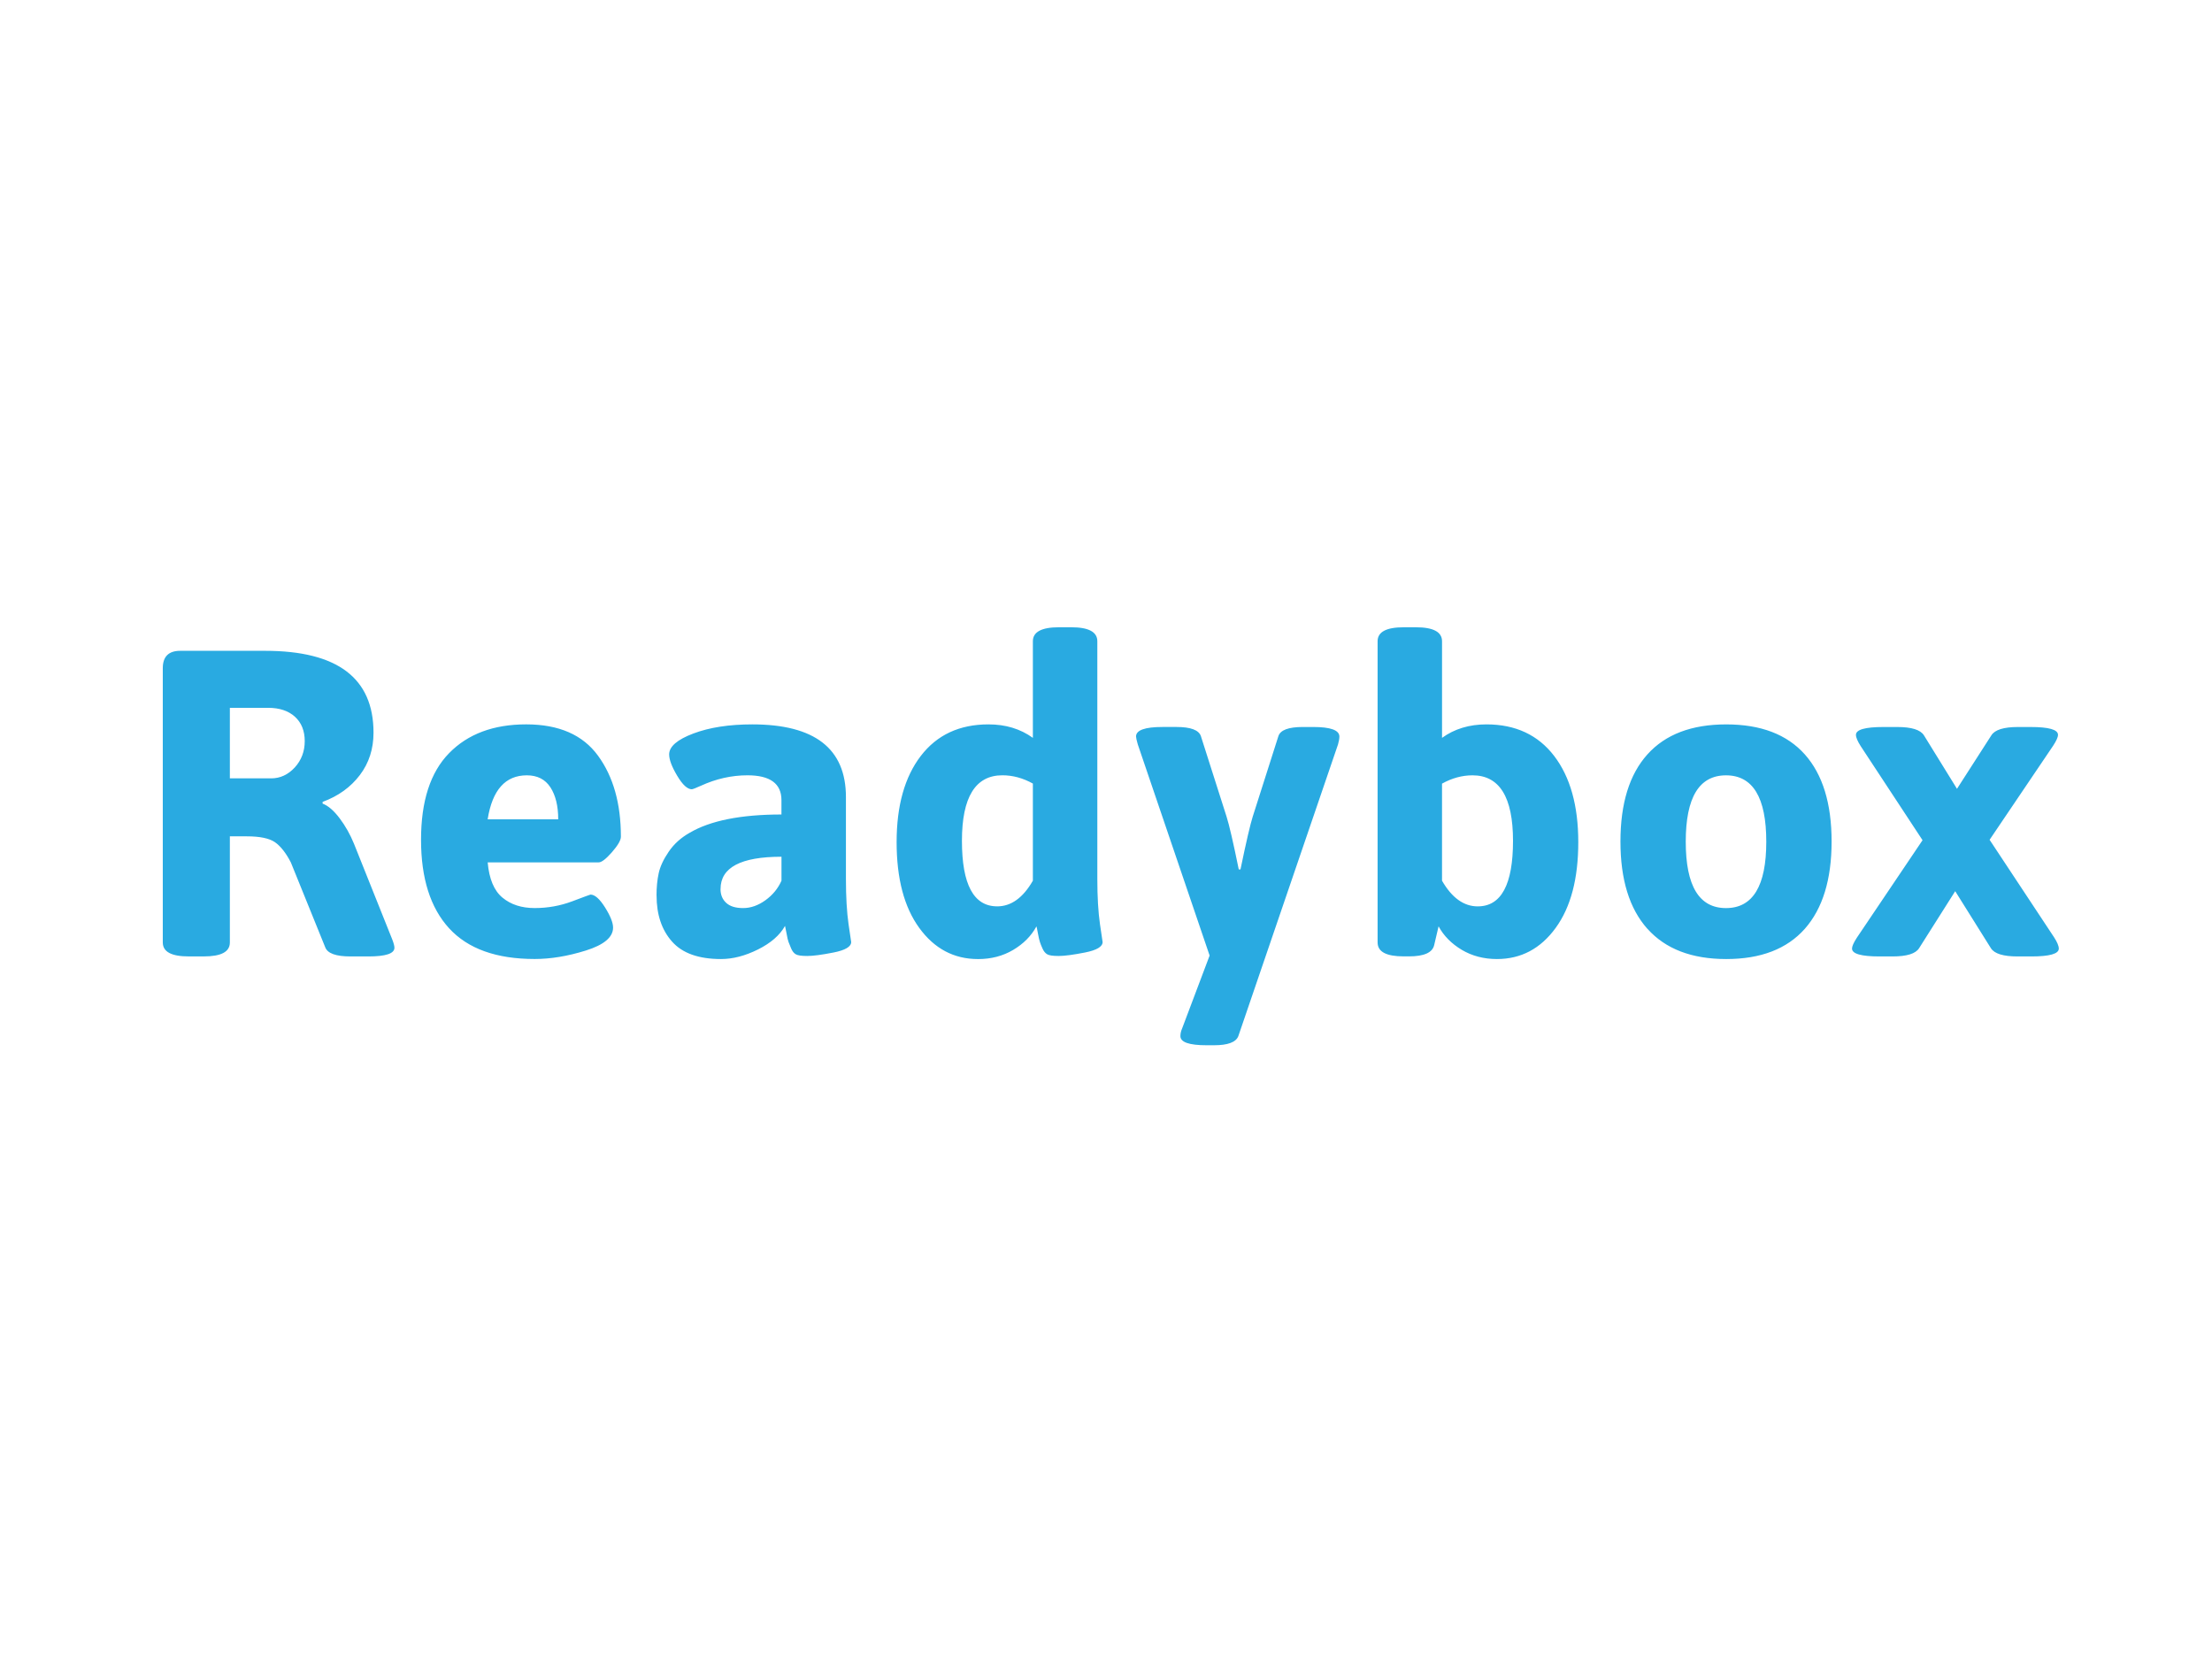
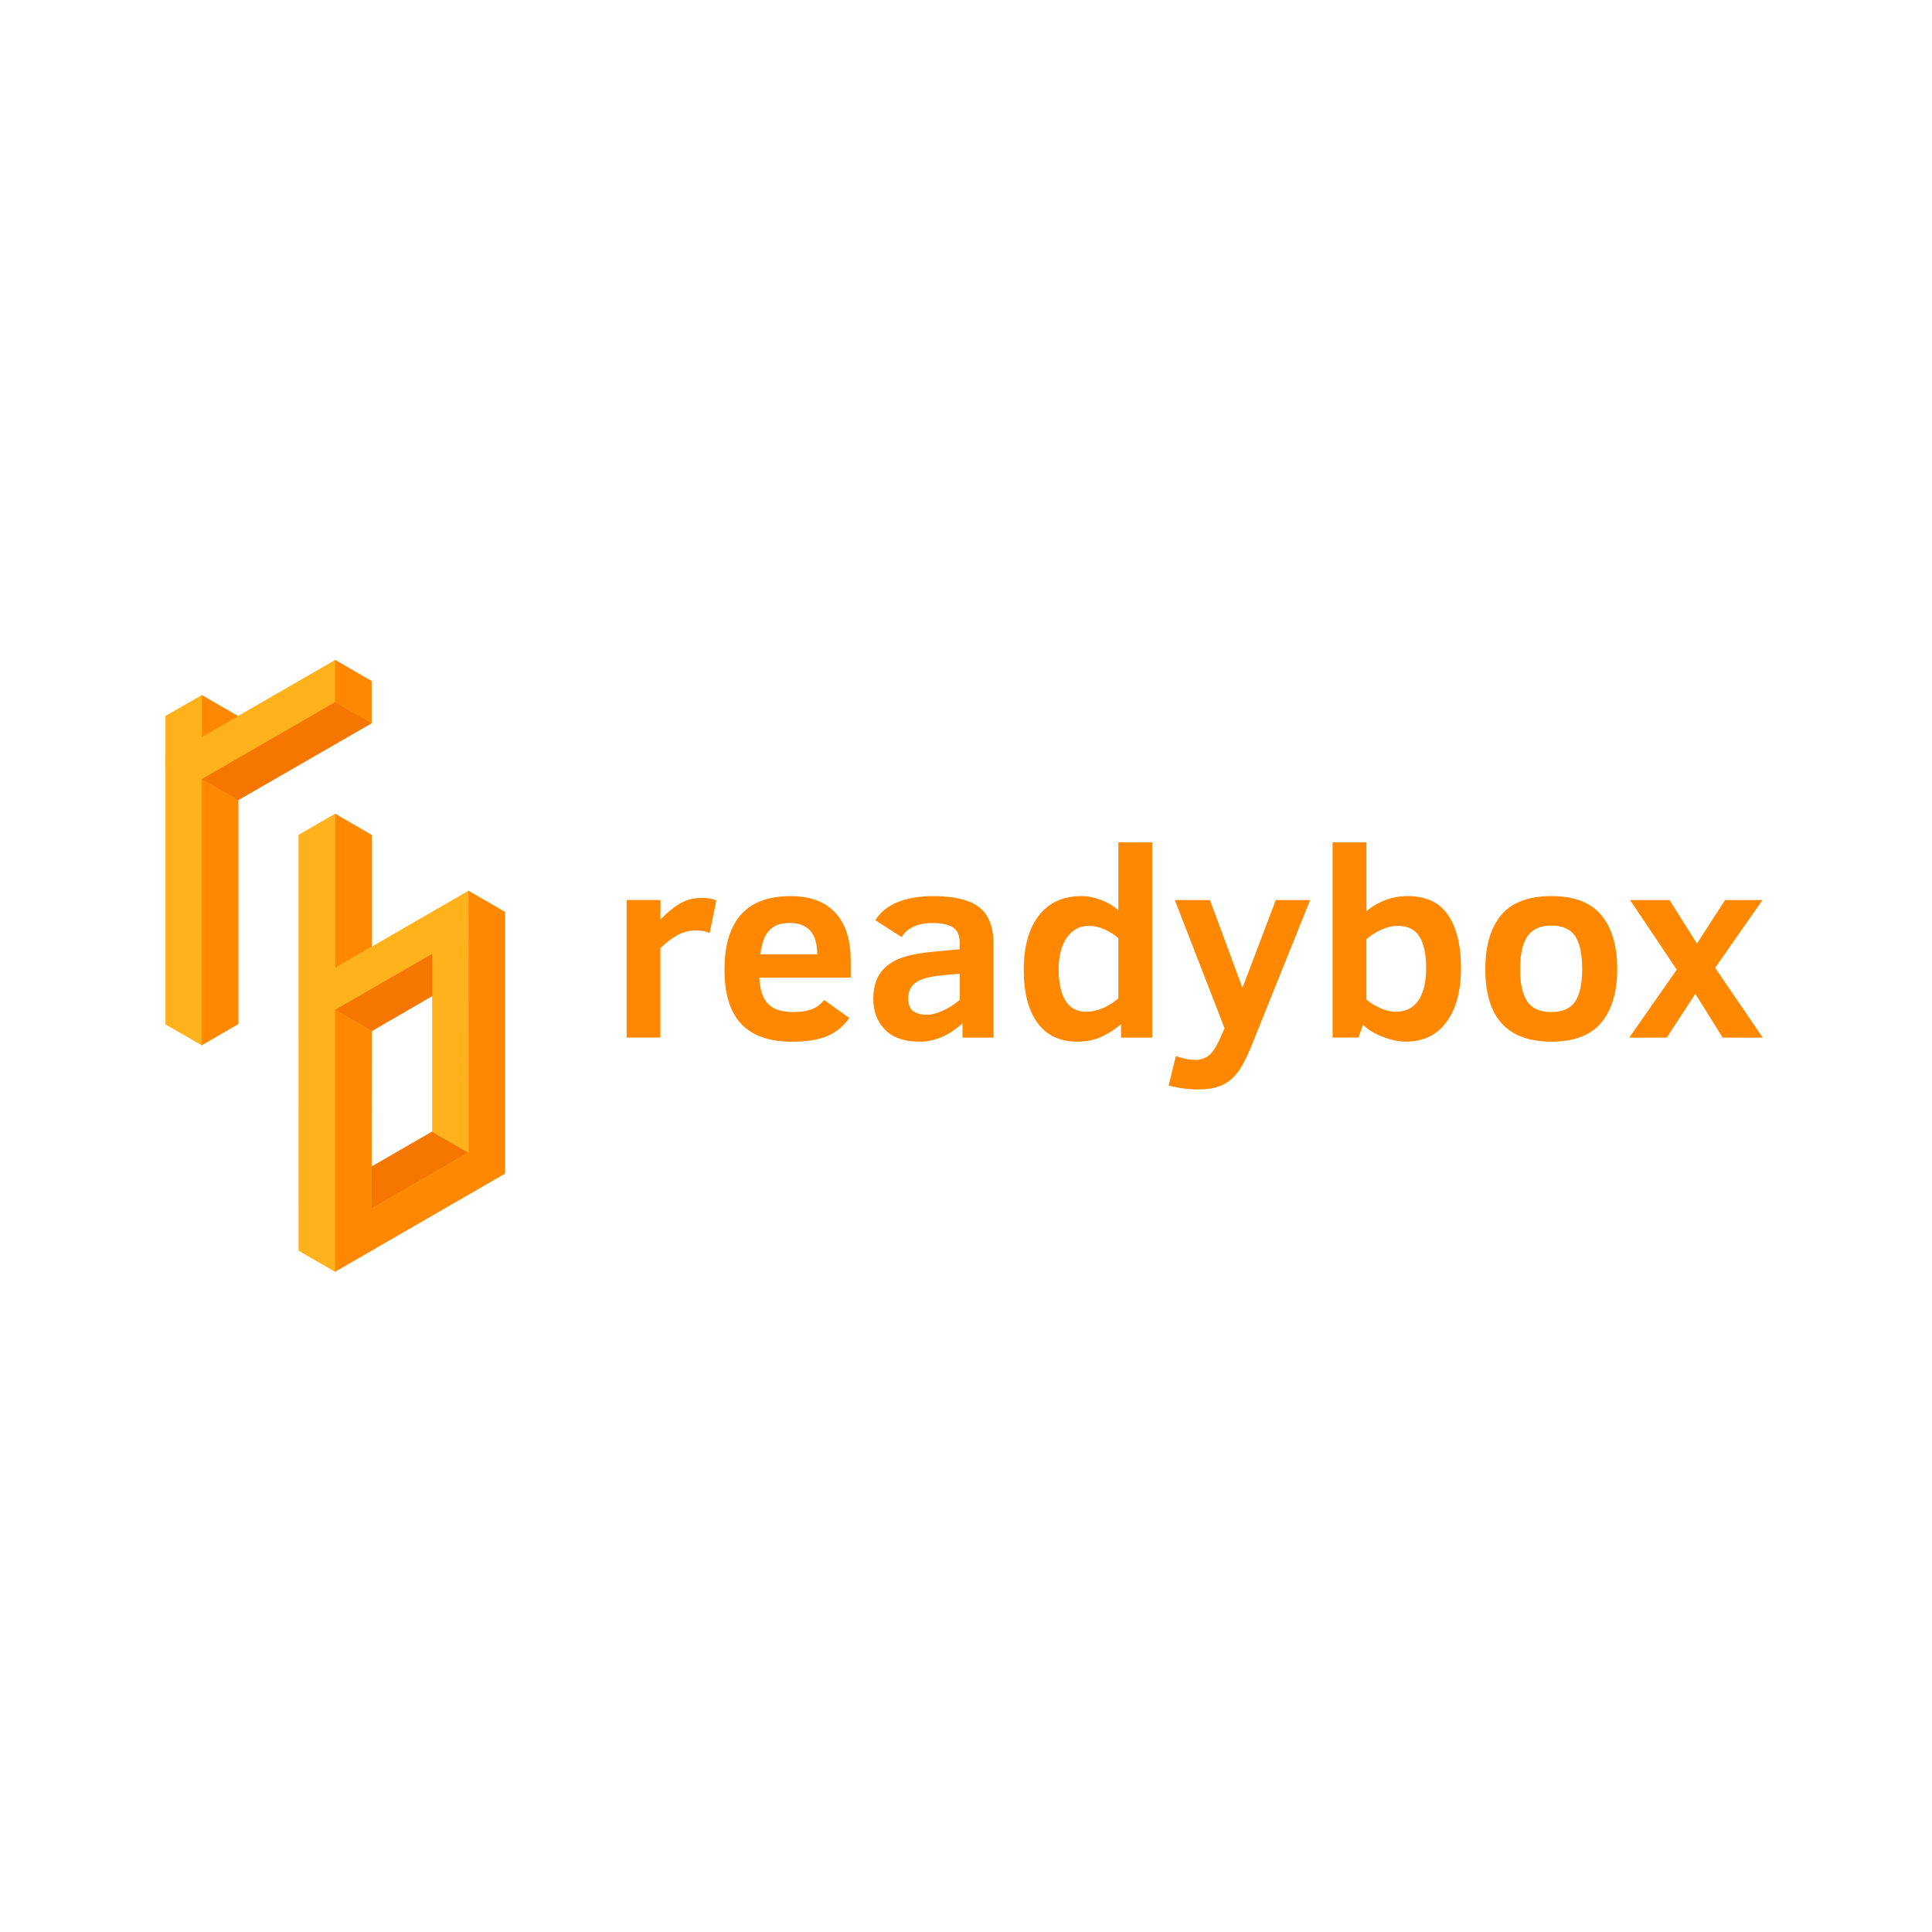
- <svg xmlns="http://www.w3.org/2000/svg" viewBox="0 0 140 105" enable-background="new 0 0 140 105">
-   <path d="M10.303 59.65V42.293c0-.736.368-1.102 1.103-1.102h5.374c4.573 0 6.86 1.726 6.86 5.18 0 1.03-.288 1.925-.867 2.687-.578.762-1.364 1.33-2.355 1.694v.11c.348.13.707.437 1.075.924.367.487.67 1.025.91 1.612l2.424 6.062c.092.238.137.414.137.524 0 .37-.55.55-1.653.55h-1.13c-.917 0-1.45-.192-1.596-.577l-2.177-5.374c-.313-.606-.65-1.03-1.007-1.28-.36-.246-.95-.37-1.78-.37h-1.073v6.72c0 .59-.55.88-1.654.88h-.936c-1.1.003-1.654-.29-1.654-.88zm4.245-10.387h2.617c.57 0 1.065-.23 1.49-.688.42-.46.632-1.017.632-1.668 0-.652-.207-1.167-.62-1.544-.412-.374-.977-.564-1.694-.564h-2.425v4.462zm13.88 9.493c-1.186-1.295-1.78-3.164-1.78-5.606 0-2.445.59-4.272 1.778-5.484 1.185-1.212 2.81-1.82 4.878-1.82 2.066 0 3.582.66 4.546 1.984.966 1.323 1.447 3.03 1.447 5.127 0 .218-.188.547-.564.977-.377.43-.657.646-.84.646h-7.027c.092 1.048.404 1.793.936 2.232.533.442 1.212.66 2.04.66.827 0 1.616-.142 2.37-.425.753-.283 1.14-.428 1.16-.428.274 0 .58.27.92.81.34.54.51.97.51 1.28 0 .607-.573 1.09-1.72 1.45-1.15.36-2.23.537-3.24.537-2.425 0-4.23-.648-5.415-1.942zm6.902-6.904c0-.844-.166-1.518-.496-2.025-.33-.504-.827-.756-1.49-.756-1.36 0-2.186.928-2.48 2.784h4.466zm6.222 4.824c0-.516.045-.983.137-1.405.09-.42.3-.876.633-1.363.33-.487.772-.887 1.323-1.198 1.304-.77 3.242-1.16 5.814-1.16v-.91c0-1.044-.716-1.57-2.15-1.57-1.01 0-1.992.223-2.946.66-.33.15-.524.223-.58.223-.274 0-.583-.283-.922-.853-.34-.57-.51-1.02-.51-1.352 0-.496.51-.938 1.53-1.323s2.265-.578 3.733-.578c3.95 0 5.926 1.532 5.926 4.6v5.18c0 1.14.056 2.094.166 2.868l.166 1.127c0 .295-.37.516-1.115.663s-1.3.22-1.667.22c-.368 0-.61-.036-.73-.11-.12-.073-.216-.197-.29-.373-.074-.173-.13-.312-.166-.41-.037-.103-.078-.28-.123-.54-.047-.257-.08-.413-.096-.47-.33.59-.9 1.086-1.71 1.49-.81.403-1.59.607-2.34.607-1.416 0-2.45-.37-3.1-1.104-.655-.737-.98-1.708-.98-2.92zm4.05-.413c0 .368.12.66.36.88.238.222.595.33 1.074.33.477 0 .946-.164 1.405-.493.46-.33.8-.745 1.02-1.24v-1.516c-2.57 0-3.856.68-3.856 2.04zM61.9 60.7c-1.524 0-2.765-.658-3.72-1.973-.955-1.312-1.432-3.122-1.432-5.427s.51-4.124 1.53-5.456c1.02-1.33 2.447-1.997 4.284-1.997 1.085 0 2.02.283 2.81.853v-6.116c0-.59.552-.884 1.654-.884h.772c1.102 0 1.653.295 1.653.884v15.044c0 1.14.057 2.093.168 2.867l.166 1.127c0 .295-.372.516-1.116.663-.744.147-1.3.22-1.667.22s-.61-.036-.73-.11-.215-.192-.29-.36c-.073-.163-.13-.302-.165-.413-.037-.108-.078-.29-.123-.535-.046-.25-.078-.4-.095-.456-.33.608-.823 1.104-1.474 1.49-.654.387-1.393.58-2.22.58zm1.212-3.335c.882 0 1.636-.54 2.26-1.626v-6.146c-.625-.348-1.268-.524-1.93-.524-1.707 0-2.56 1.383-2.56 4.148s.743 4.147 2.23 4.147zM71.9 46.617c0-.405.56-.606 1.68-.606h.882c.898 0 1.414.195 1.544.58l1.626 5.1c.164.515.422 1.625.77 3.333h.11c.365-1.762.626-2.875.773-3.334l1.626-5.1c.127-.385.64-.578 1.543-.578h.663c1.1 0 1.654.202 1.654.607 0 .13-.03.294-.086.495l-6.31 18.464c-.148.384-.66.577-1.542.577h-.47c-1.102 0-1.654-.193-1.654-.578 0-.168.04-.33.113-.497l1.736-4.602-4.546-13.364c-.074-.258-.11-.422-.11-.496zM87.19 59.65V40.585c0-.59.55-.884 1.654-.884h.77c1.102 0 1.654.296 1.654.885V46.7c.787-.57 1.728-.853 2.81-.853 1.836 0 3.266.666 4.286 1.997 1.017 1.33 1.527 3.15 1.527 5.456s-.474 4.116-1.43 5.427c-.954 1.314-2.194 1.972-3.72 1.972-.825 0-1.567-.195-2.22-.58-.65-.388-1.143-.884-1.472-1.49l-.278 1.187c-.11.476-.64.714-1.6.714h-.328c-1.103 0-1.652-.29-1.652-.88zm6.34-2.285c1.486 0 2.23-1.382 2.23-4.147s-.854-4.147-2.563-4.147c-.66 0-1.306.178-1.93.526v6.144c.625 1.084 1.38 1.625 2.262 1.625zm10.735 1.42c-1.14-1.28-1.705-3.12-1.705-5.525 0-2.408.567-4.246 1.705-5.512 1.142-1.27 2.804-1.9 4.99-1.9 2.185 0 3.842.63 4.975 1.9 1.127 1.266 1.694 3.105 1.694 5.512 0 2.405-.567 4.246-1.694 5.524-1.133 1.278-2.79 1.915-4.974 1.915-2.186 0-3.85-.64-4.99-1.917zm2.428-5.514c0 2.804.847 4.203 2.547 4.203s2.55-1.4 2.55-4.2c0-2.803-.85-4.202-2.55-4.202s-2.547 1.4-2.547 4.2zm10.523 6.766c0-.144.102-.374.306-.688l4.158-6.172-3.912-5.95c-.2-.313-.303-.55-.303-.718 0-.33.578-.496 1.736-.496h.883c.9 0 1.462.176 1.683.524l2.093 3.388 2.177-3.388c.22-.348.78-.524 1.68-.524h.796c1.16 0 1.74.164 1.74.496 0 .147-.103.377-.307.688l-4.022 5.954 4.08 6.17c.203.314.3.552.3.717 0 .33-.58.496-1.735.496h-.88c-.9 0-1.46-.173-1.682-.52l-2.26-3.61-2.286 3.61c-.22.347-.78.52-1.68.52h-.826c-1.157 0-1.738-.166-1.738-.497z" fill="#29AAE1" />
+ <svg xmlns="http://www.w3.org/2000/svg" version="1.1" id="Layer_1" x="0px" y="0px" viewBox="0 -1784.5 6373 6373" enable-background="new 0 -1784.5 6373 6373" xml:space="preserve">
+   <g id="Page-1">
+     <g id="Artboard-13">
+       <g id="Layer_1-2" transform="translate(545, 392)">
+         <path id="Shape-2" fill="#FFB21C" stroke="#FFB21C" stroke-linejoin="round" d="M560.8,0.9v138.7     l-439.9,254l-0.4,877.4L0.7,1202V324.1L560.8,0.9" />
+         <path id="Shape-3" fill="#FF8800" stroke="#FF8800" stroke-linejoin="round" d="M560.8,0.9l120,69.5     v138.5l-120-69.3V0.9z" />
+         <path id="Shape" fill="#FF8800" stroke="#FF8800" stroke-linejoin="round" d="M560.7,508.2     l120.4,69.9v368.7l-120.4,69.7V508.2z" />
+         <path id="Shape-4" fill="#FFB21C" stroke="#FFB21C" stroke-linejoin="round" d="M0.7,354.1V185.6     l120.2-68.7v167.8L0.7,354.1z" />
+         <path id="Shape-5" fill="#FF8800" stroke="#FF8800" stroke-linejoin="round" d="M120.9,116.9     l119.3,68.9l-119.3,68.9V116.9z" />
+         <path id="Shape_1_" fill="#F57600" stroke="#F57600" stroke-linejoin="round" d="M680.7,1671.9v138.4     l320-184.6l-120-69.3L680.7,1671.9z" />
+         <path id="Shape_2_" fill="#FFB21C" stroke="#FFB21C" stroke-linejoin="round" d="M1000.3,762.3     l-439.6,254.2V508.2l-120.6,69.6l0.2,1371.1l120,69.3v-863.3l320.4-184.7v586.2l120,69.3v-0.1L1000.3,762.3z" />
+         <path id="Shape_3_" fill="#F57600" stroke="#F57600" stroke-linejoin="round" d="M880.7,1108.8V970.2     l-320.4,184.7l120.8,69.7L880.7,1108.8z" />
+         <path id="Shape_4_" fill="#FF8800" stroke="#FF8800" stroke-linejoin="round" d="M1120.3,831.6     l-120-69.3l0.4,863.3l-320,184.7l0.4-585.7l-120.8-69.7v863.2l560-323.4V831.6z" />
+         <path id="Shape-6" fill="#FF8800" stroke="#FF8800" stroke-linejoin="round" d="M120.5,393.8V1271     l120.2-69.7V462.6l-119.8-69L120.5,393.8z" />
+         <path id="Shape-7" fill="#F57600" stroke="#F57600" stroke-linejoin="round" d="M560.8,139.6     l-439.9,254l119.8,69l440.1-253.7L560.8,139.6z" />
+       </g>
+       <path id="readybox" fill="#FF8800" d="M2340.8,1293.4c-11.5-5.8-26.8-8.7-45.9-8.7    c-20.8,0-40.4,5-59.1,14.9s-37.7,24.4-57.3,43.5v295H2067v-453.8h111.6v64.9c19-20.8,39.5-37.9,61.4-51.5s46.4-20.3,73.5-20.3    c23.1,0,39.5,3,49.3,9.1L2340.8,1293.4z M2504.8,1440.5c2,40.4,11.8,69.4,29.4,87s45.3,26.4,83.1,26.4c21.9,0,41.2-2.7,57.8-8.2    s31.1-16,43.5-31.6l83.1,59.3c-18.2,26.2-41.7,45.9-70.7,58.8s-68.6,19.5-118.8,19.5c-74.7,0-130.4-19.6-167.2-58.8    s-55.2-98.5-55.2-177.8c0-162.4,72.7-243.6,218-243.6c64.6,0,113.9,18.2,147.7,54.7s50.8,89.6,50.8,159.4v54.9H2504.8z     M2695.6,1363.5c0-68.9-30.1-103.4-90.4-103.4c-19.9,0-36.2,3.4-48.9,10.2s-22.9,16.9-30.5,30.3s-13.6,34.4-18,62.9H2695.6z     M3174.9,1638.2V1591c-44.1,40.4-91.4,60.6-141.9,60.6c-50.2,0-88.1-13.2-113.8-39.6s-38.5-60.2-38.5-101.4c0-32.3,6.6-59,19.7-80    c13.1-21.1,32.6-37.6,58.4-49.5s62.9-20.4,111.4-25.3l95.6-9.1v-20.3c0-25.4-7.6-42.8-22.9-52.1s-37.6-14.1-67.1-14.1    c-24.2,0-45.1,4-62.5,12.1s-30.4,19.6-38.7,34.6l-87-55.8c15.3-25.7,39.2-45.4,71.8-59.1s72-20.5,118.1-20.5    c70.7,0,121.6,12.3,152.9,37s46.9,65.1,46.9,121.3v308.5H3174.9z M3165.8,1427.5l-56.7,5.2c-40.1,3.5-69,11.1-86.7,22.9    s-26.6,29.6-26.6,53.2c0,20.8,5.8,35,17.3,42.6s26.8,11.5,45.9,11.5c13.6,0,30.1-4.3,49.5-12.8s38.6-20.5,57.3-36.1V1427.5z     M3698,1638.2V1594c-20.8,17.6-42.7,31.6-65.8,42s-49.3,15.6-78.7,15.6c-57.1,0-100.8-20.6-131.1-61.9s-45.4-99.5-45.4-174.8    c0-77,16.7-136.9,50-179.5s80.1-64,140.4-64c21.3,0,43.3,4.4,65.8,13.2s41.1,20,55.8,33.5V994h111.6v644.2H3698z M3688.9,1310.2    c-11.8-10.7-26.5-20.1-43.9-28.3s-35.3-12.3-53.4-12.3c-30,0-54.1,12.9-72.2,38.7s-27.3,60.8-27.3,104.9    c0,43.6,7.4,77.7,22.3,102.5s37.9,37.2,69,37.2c18.5,0,37.3-4.3,56.5-12.8s35.5-19,49.1-31.4V1310.2z M3878.8,1699.2    c24.2,8.4,46,12.5,65.3,12.5c16.7,0,31.4-5,44.1-15.1s25.8-31,39.4-62.7l11.7-26.8l-164-422.7h115.9l107.3,289.9l109.9-289.9    h113.3l-195.1,485c-15.9,38.9-31.3,67.8-46.3,86.5s-32.5,32.3-52.6,40.7s-45.2,12.5-75.5,12.5c-32.9,0-65.3-4.3-97.3-13    L3878.8,1699.2z M4819.3,1408c0,75.3-15.8,134.7-47.4,178.2s-76.6,65.3-135.2,65.3c-23.1,0-48.2-5.3-75.5-15.8s-49-23.9-65.1-40    l-15.1,42.4h-85.2V994h111.6v226.7c41-32.9,86.2-49.3,135.8-49.3c60.9,0,105.4,21,133.7,62.9S4819.3,1334.2,4819.3,1408    L4819.3,1408z M4704.2,1409.7c0-46.7-7.4-81.8-22.1-105.1s-38.4-35-70.9-35c-18.2,0-36.6,4.3-55.2,12.8s-34.8,19-48.7,31.4v198.6    c12.4,10.7,27.5,20.1,45.2,28.3s35,12.3,51.7,12.3c32,0,56.7-12.2,74-36.6S4704.2,1456.5,4704.2,1409.7L4704.2,1409.7z     M5334.6,1412.3c0,75.6-17.4,134.3-52.3,176.3s-89.8,62.9-164.8,62.9c-145.4,0-218-79.7-218-239.2c0-76.7,17.4-136.1,52.3-178    s90.1-62.9,165.7-62.9c75,0,129.9,21,164.8,62.9S5334.6,1335.6,5334.6,1412.3L5334.6,1412.3z M5219,1412.3    c0-49.9-7.8-86.3-23.4-109.2s-41.7-34.4-78.3-34.4c-36.3,0-62.6,11.8-78.7,35.3s-24.2,59.6-24.2,108.4c0,48.5,8,84.1,24,107.1    s42.3,34.4,79,34.4c36.1,0,62-11.3,77.9-34S5219,1461.4,5219,1412.3L5219,1412.3z M5682.4,1638.2l-90-144.5l-94.3,144.5h-123.7    l156.6-224.1l-154-229.7h130.2l90.4,143.6l93-143.6h123.3L5657.7,1408l157,230.2H5682.4z" />
+     </g>
+   </g>
</svg>
